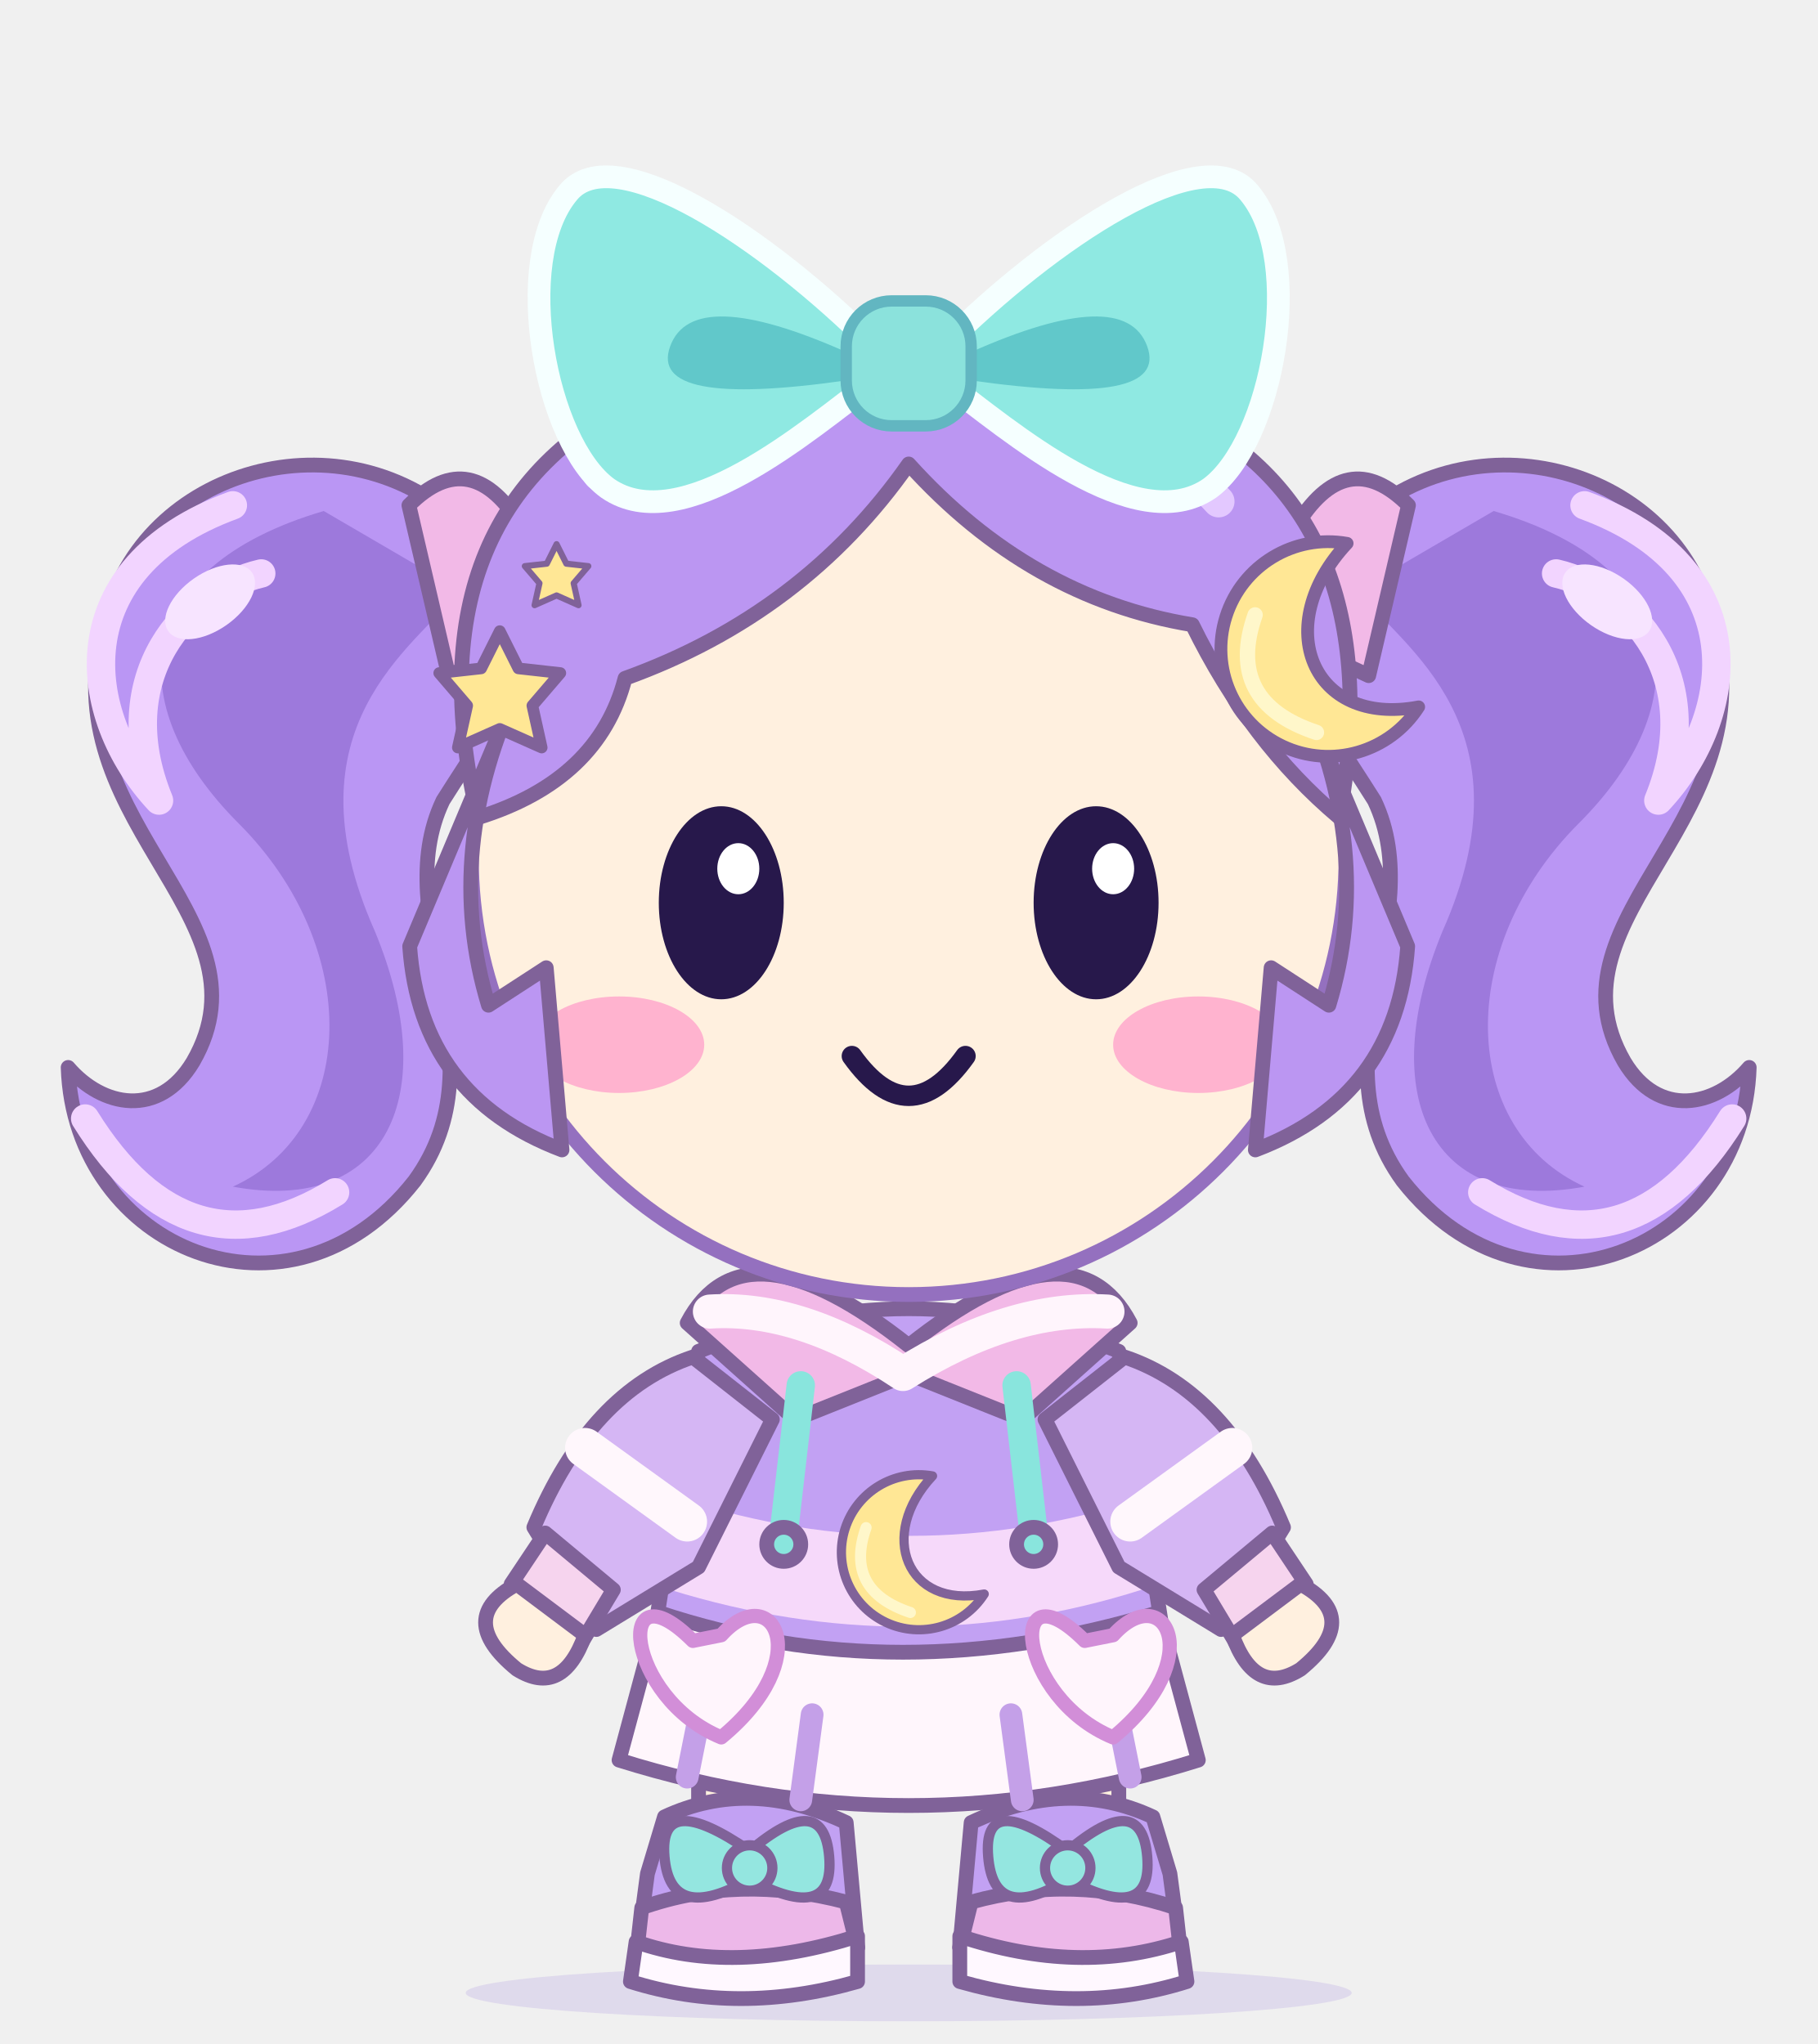
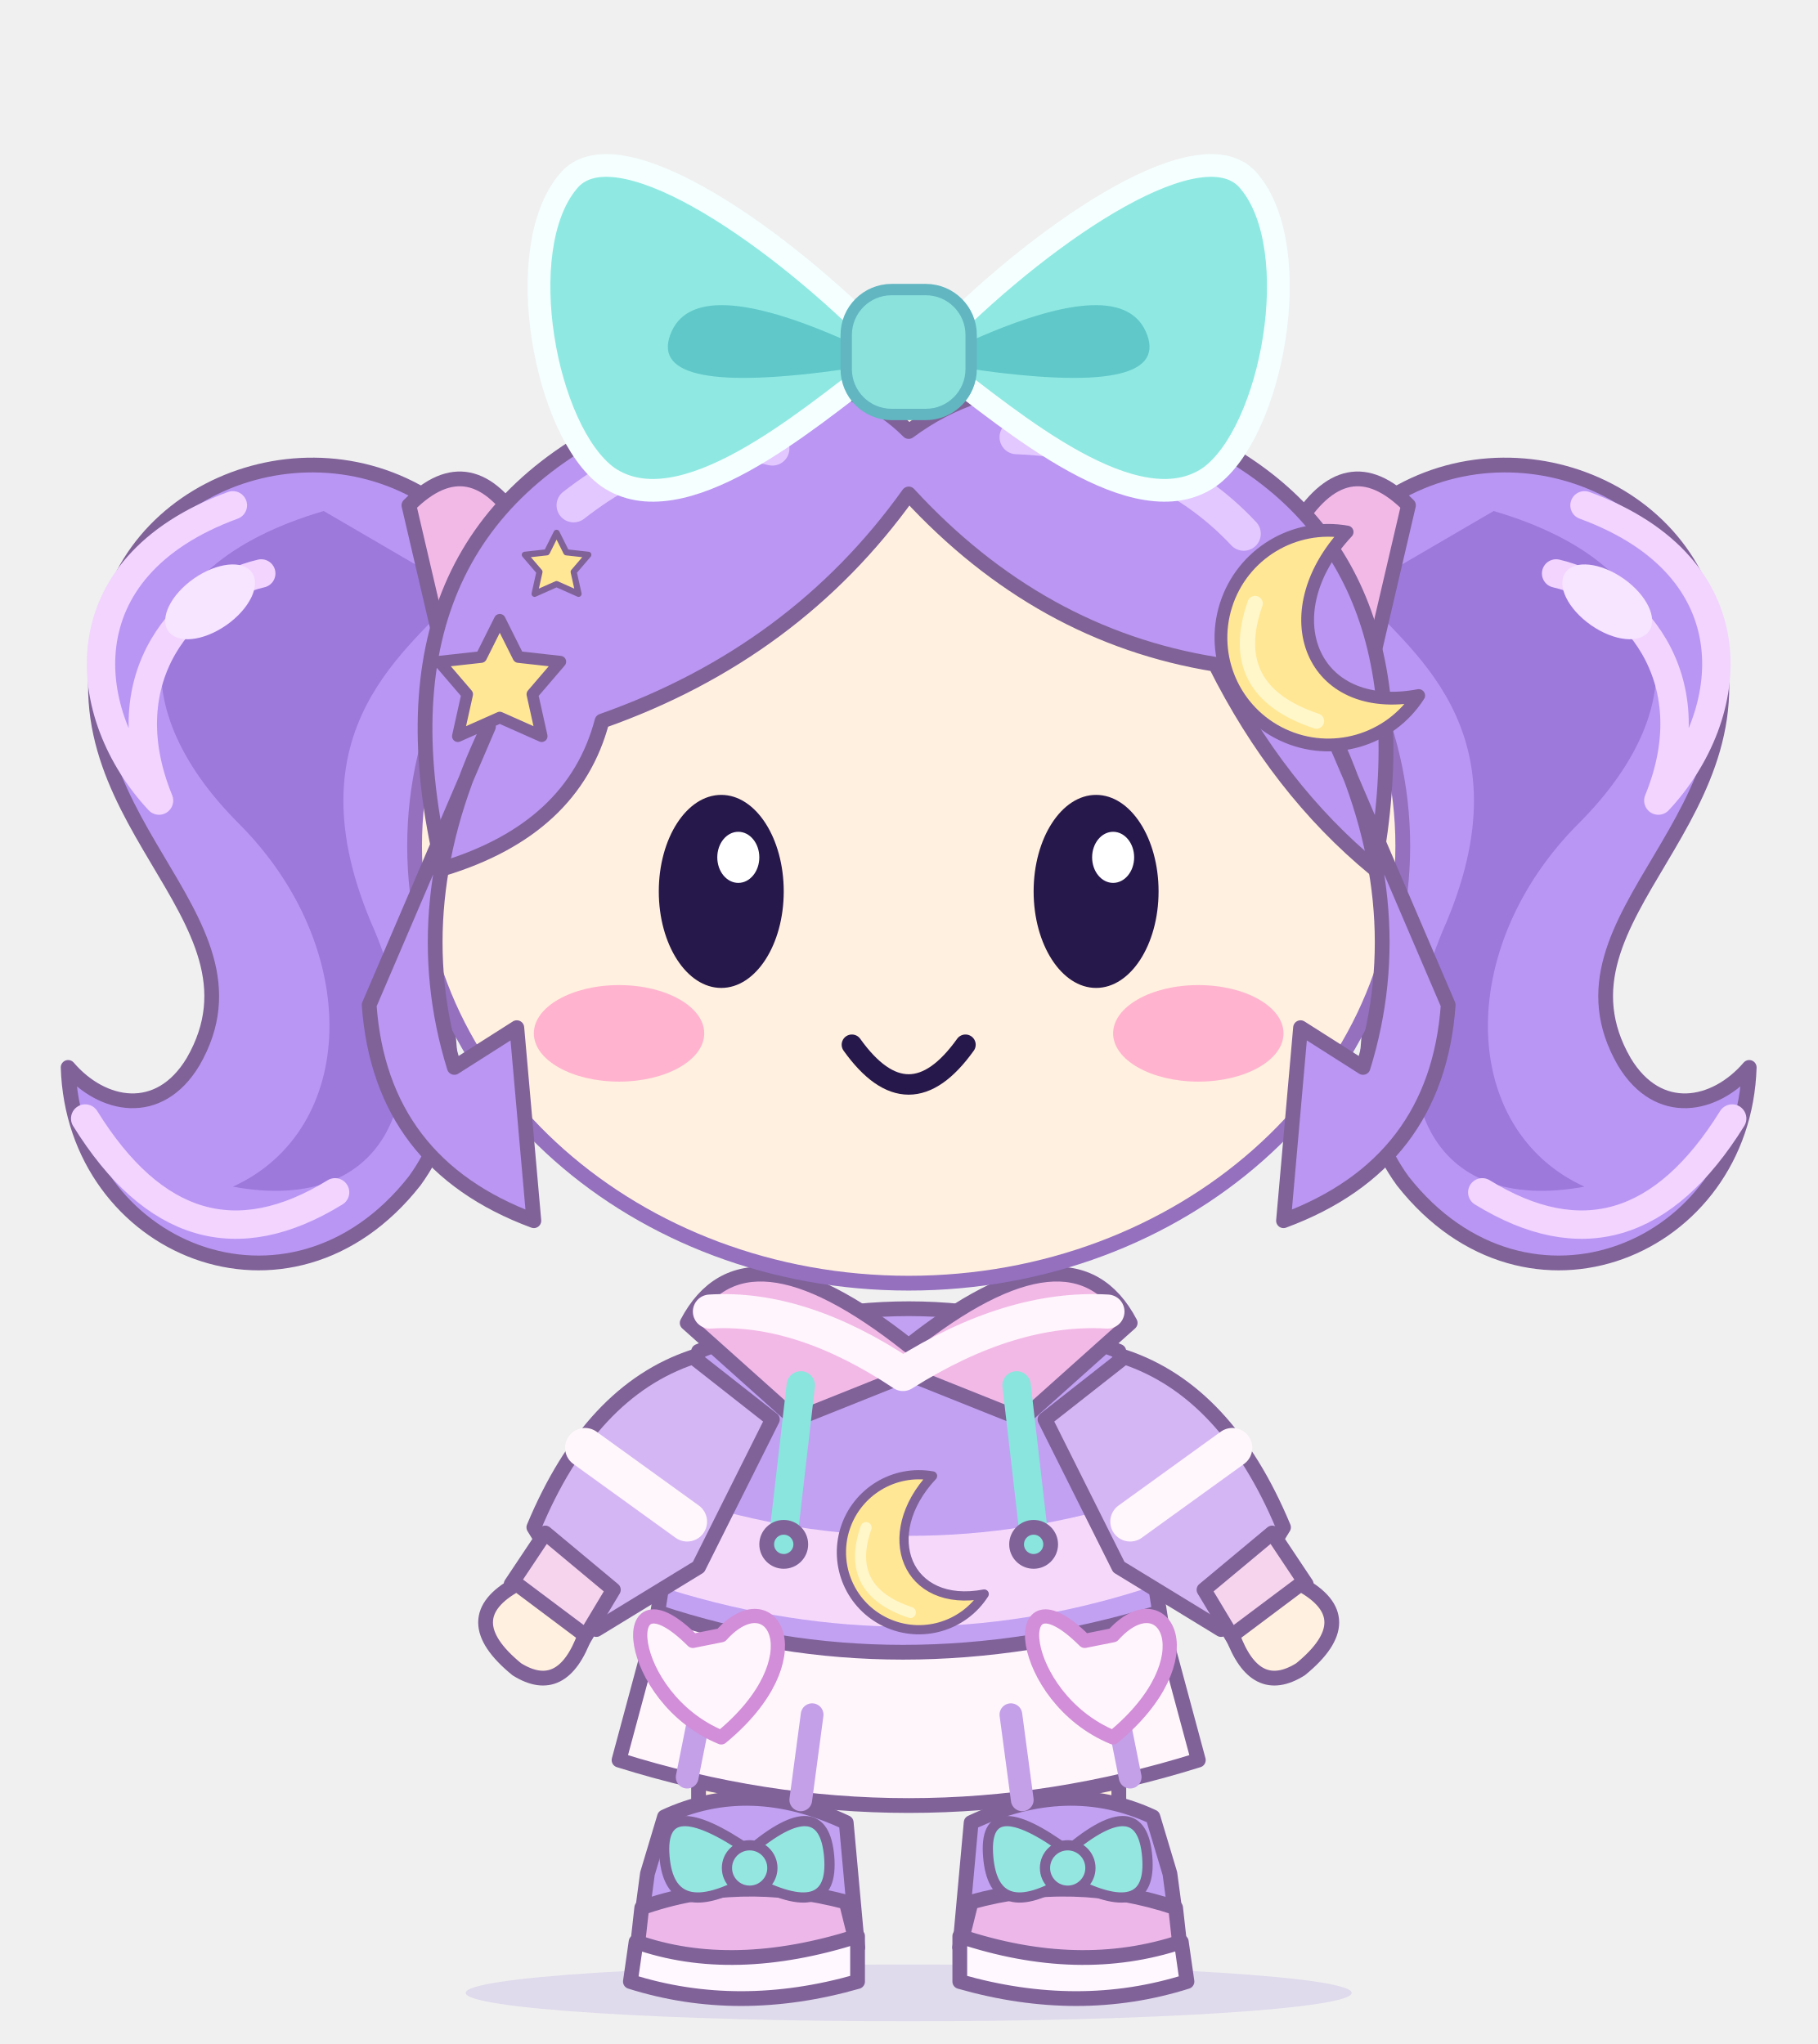
- <svg xmlns="http://www.w3.org/2000/svg" class="luna2" viewBox="0 0 320 360" preserveAspectRatio="xMidYMid meet" role="img" aria-label="Luna — idle" data-state="idle" data-outfit="home" data-reduced-motion="false" display="block">
+ <svg xmlns="http://www.w3.org/2000/svg" class="luna2" viewBox="0 0 320 360" preserveAspectRatio="xMidYMid meet" role="img" aria-label="Luna — idle — idle" data-state="idle" data-outfit="home" data-reduced-motion="true">
  <style>/* Every animated group has one transform owner. Face/head never scale. */
.luna2 { display:block; width:100%; height:auto; aspect-ratio:8/9; overflow:hidden; }
.luna2 * { transform-box:view-box; }
.luna2 .l2-outfit-enterprise,
.luna2 .l2-eyes-shut,.luna2 .l2-eyes-blink,.luna2 .l2-mouth-small,.luna2 .l2-mouth-wide,
- .luna2 .l2-mouth-concern,.luna2 .l2-sleep-mask,.luna2 .l2-laptop,.luna2 .l2-effects &gt; g,
- .luna2 .l2-listening-glow,.luna2 .l2-brows { opacity:0; }
+ .luna2 .l2-mouth-concern,.luna2 .l2-mouth-snore,.luna2 .l2-sleep-mask,.luna2 .l2-laptop,.luna2 .l2-effects &gt; g,
+ .luna2 .l2-hand-think,.luna2 .l2-listening-glow,.luna2 .l2-brows { opacity:0; }
.luna2[data-outfit="enterprise"] .l2-outfit-home { display:none; }
.luna2[data-outfit="enterprise"] .l2-outfit-enterprise { opacity:1; }
.luna2[data-outfit="enterprise"] .l2-sleeve { fill:#9981c3; }
.luna2[data-compact="true"] .l2-detail { display:none; }
- .luna2[data-state="listening"] .l2-listening-glow,
.luna2[data-state="listening"] .l2-listening-lines { opacity:.85; }
.luna2[data-state="thinking"] .l2-thinking-dots { opacity:1; }
.luna2[data-state="thinking"] .l2-eye-gaze { transform:translate(3px,-4px); }
.luna2[data-state="thinking"] .l2-head-pose { transform:rotate(-4deg); }
- .luna2[data-state="thinking"] .l2-arm-left { transform:translate(9px,-10px) rotate(-48deg); }
+ .luna2[data-state="thinking"] .l2-arm-left { opacity:0; }
+ .luna2[data-state="thinking"] .l2-hand-think { opacity:1; }
.luna2[data-state="working"] .l2-laptop { opacity:1; }
.luna2[data-state="working"] .l2-eye-gaze { transform:translate(0,4px); }
.luna2[data-state="working"] .l2-arm { transform:rotate(-25deg); }
.luna2[data-state="happy"] .l2-eyes-open,
.luna2[data-state="sleeping"] .l2-eyes-open { opacity:0; }
.luna2[data-state="happy"] .l2-eyes-shut,
.luna2[data-state="happy"] .l2-sparkles { opacity:1; }
.luna2[data-state="happy"] .l2-mouth-smile,
.luna2[data-state="error"] .l2-mouth-smile { opacity:0; }
.luna2[data-state="happy"] .l2-mouth-wide { opacity:1; }
.luna2[data-state="error"] .l2-mouth-small,
.luna2[data-state="error"] .l2-oops,.luna2[data-state="error"] .l2-brows { opacity:1; }
+ .luna2[data-state="sleeping"] .l2-mouth-smile { opacity:0; }
.luna2[data-state="sleeping"] .l2-sleep-mask,
.luna2[data-state="sleeping"] .l2-zzz { opacity:1; }
+ .luna2[data-state="sleeping"] .l2-mouth-snore { opacity:1; }
+ .luna2[data-state="sleeping"] .l2-snore-open,
+ .luna2[data-state="sleeping"] .l2-snore-tongue { opacity:0; animation:l2-snore-open 3.6s steps(1,end) infinite; }
+ .luna2[data-state="sleeping"] .l2-snore-closed { opacity:1; animation:l2-snore-closed 3.6s steps(1,end) infinite; }
.luna2[data-state="talking"] .l2-mouth-smile { opacity:0; }
.luna2[data-state="talking"] .l2-mouth-small { opacity:1; }
+ 
+ /* Static proportions were raster-checked before motion was introduced. */
+ .luna2 .l2-character { animation:l2-breathe 5.6s ease-in-out infinite; }
+ .luna2 .l2-pigtail { animation:l2-hair 6.7s ease-in-out infinite; }
+ .luna2 .l2-head-pose,.luna2 .l2-eye-gaze,.luna2 .l2-arm { transition:transform 360ms ease; }
+ .luna2:not([data-state="sleeping"]):not([data-state="happy"]) .l2-eyes-open { animation:l2-blink-open 17s steps(1,end) infinite; }
+ .luna2:not([data-state="sleeping"]):not([data-state="happy"]) .l2-eyes-blink { animation:l2-blink-shut 17s steps(1,end) infinite; }
+ .luna2[data-state="listening"] .l2-pigtail { animation:l2-perk 3.8s ease-in-out infinite; }
+ .luna2[data-state="thinking"] .l2-thinking-dots circle { animation:l2-dot 1.8s ease-in-out infinite; }
+ .luna2[data-state="thinking"] .l2-thinking-dots circle:nth-child(2) { animation-delay:.25s; }
+ .luna2[data-state="thinking"] .l2-thinking-dots circle:nth-child(3) { animation-delay:.5s; }
+ .luna2[data-state="working"] .l2-arm { animation:l2-type .85s ease-in-out infinite; }
+ .luna2[data-state="working"] .l2-arm-right { animation-delay:.42s; }
+ .luna2[data-state="working"] .l2-eye-gaze { animation:l2-glance 7s ease-in-out infinite; }
+ .luna2[data-state="talking"][data-audio="unavailable"] .l2-mouth-small { animation:l2-mouth-a .64s steps(1,end) infinite; }
+ .luna2[data-state="talking"][data-audio="unavailable"] .l2-mouth-wide { animation:l2-mouth-b .64s steps(1,end) infinite; }
+ .luna2[data-state="talking"][data-audio="closed"] .l2-mouth-small { opacity:0; }
+ .luna2[data-state="talking"][data-audio="closed"] .l2-mouth-smile { opacity:1; }
+ .luna2[data-state="talking"][data-audio="wide"] .l2-mouth-small { opacity:0; }
+ .luna2[data-state="talking"][data-audio="wide"] .l2-mouth-wide { opacity:1; }
+ .luna2[data-state="happy"] .l2-character { animation:l2-celebrate .85s ease-out 1; }
+ .luna2[data-state="happy"] .l2-sparkles { animation:l2-sparkle 1.4s ease-out 1; }
+ .luna2[data-state="error"] .l2-mouth-small { animation:l2-surprise 1.1s steps(1,end) forwards; }
+ .luna2[data-state="error"] .l2-mouth-concern { animation:l2-concern 1.1s steps(1,end) forwards; }
+ .luna2[data-state="sleeping"] .l2-character { animation-duration:6.8s; }
+ .luna2[data-state="sleeping"] .l2-head-pose { animation:l2-sleep-bob 4.8s ease-in-out infinite; }
+ .luna2[data-state="sleeping"] .l2-zzz { animation:l2-drift 5s ease-in-out infinite; }
+ @keyframes l2-breathe { 0%,100% { transform:translateY(0); } 50% { transform:translateY(-2px); } }
+ @keyframes l2-hair { 0%,100% { transform:rotate(0); } 50% { transform:rotate(1deg); } }
+ @keyframes l2-perk { 0%,100% { transform:rotate(3deg); } 50% { transform:rotate(4deg); } }
+ /* Unequal blink intervals (3.4, 5.3, 2.5, 5.8 seconds), no eye/face scaling. */
+ @keyframes l2-blink-open { 0%,21%,52%,67%,100% { opacity:1; } 20%,51%,66% { opacity:0; } }
+ @keyframes l2-blink-shut { 0%,21%,52%,67%,100% { opacity:0; } 20%,51%,66% { opacity:1; } }
+ @keyframes l2-dot { 0%,100% { opacity:.35; } 50% { opacity:1; } }
+ @keyframes l2-type { 0%,100% { transform:rotate(-25deg) translateY(0); } 50% { transform:rotate(-25deg) translateY(5px); } }
+ @keyframes l2-sleep-bob { 0%,100% { transform:translateY(0) rotate(0); } 50% { transform:translateY(1.5px) rotate(.6deg); } }
+ @keyframes l2-snore-open { 0%,28%,64%,100% { opacity:0; } 34%,58% { opacity:1; } }
+ @keyframes l2-snore-closed { 0%,28%,64%,100% { opacity:1; } 34%,58% { opacity:0; } }
+ @keyframes l2-glance { 0%,65%,100% { transform:translateY(4px); } 75%,90% { transform:translateY(0); } }
+ @keyframes l2-mouth-a { 0%,55%,100% { opacity:1; } 25%,75% { opacity:0; } }
+ @keyframes l2-mouth-b { 0%,55%,100% { opacity:0; } 25%,75% { opacity:1; } }
+ @keyframes l2-celebrate { 0%,65%,100% { transform:translateY(0); } 30% { transform:translateY(-7px); } 80% { transform:translateY(-2px); } }
+ @keyframes l2-sparkle { 0% { opacity:0; } 30%,70%,100% { opacity:1; } }
+ @keyframes l2-surprise { 0% { opacity:1; } 100% { opacity:0; } }
+ @keyframes l2-concern { 0% { opacity:0; } 100% { opacity:1; } }
+ @keyframes l2-drift { 0%,100% { opacity:.35; transform:translateY(0); } 50% { opacity:.9; transform:translateY(-7px); } }
+ .luna2[data-paused="true"] * { animation-play-state:paused !important; }
+ .luna2[data-reduced-motion="true"] * { animation:none !important; transition:none !important; }
+ @media (prefers-reduced-motion:reduce) { .luna2 * { animation:none !important; transition:none !important; } }
</style>
-   <g>
-     <ellipse class="l2-ground" cx="160" cy="351" rx="78" ry="5" fill="#a58cdd" opacity=".22" id="svg_1" />
-     <circle class="l2-listening-glow" cx="160" cy="149" r="88" fill="none" stroke="#96eee7" stroke-width="3" opacity="0" id="svg_2" />
-     <g class="l2-character" fill="none" stroke="#806299" stroke-width="2.6" stroke-linecap="round" stroke-linejoin="round" id="svg_3">
-       <g transform="translate(0 0)" id="svg_4">
-         <g class="l2-pigtail" style="transform-origin:83px 108px" id="svg_5">
-           <path d="m83,94c-21,-22 -57,-12 -64,14c-12,36 30,53 15,79c-6,10 -16,8 -22,1c1,32 39,48 61,20c16,-22 -5,-46 5,-67c10,-16 23,-31 5,-47z" fill="#ba96f4" id="svg_6" />
-           <path d="m57,90c-34,10 -36,34 -15,55c22,22 21,54 -1,64c27,5 37,-16 25,-45c-16,-36 7,-50 15,-60z" fill="#9d79dc" stroke="none" id="svg_7" />
-           <path d="m41,89c-30,11 -27,37 -13,52c-9,-22 5,-37 18,-40m-31,96q18,29 44,13" fill="none" stroke="#f2d4ff" stroke-width="5" id="svg_8" />
-           <ellipse cx="37" cy="106" rx="9" ry="5" transform="rotate(-35 37 106)" fill="#f7e4ff" stroke="none" id="svg_9" />
-           <path d="m72,89q11,-11 20,4l2,19l-15,7z" fill="#f2b9e7" id="svg_10" />
-         </g>
-       </g>
-       <g transform="translate(320 0) scale(-1 1)" id="svg_11">
-         <g class="l2-pigtail" style="transform-origin:83px 108px" id="svg_12">
-           <path d="m83,94c-21,-22 -57,-12 -64,14c-12,36 30,53 15,79c-6,10 -16,8 -22,1c1,32 39,48 61,20c16,-22 -5,-46 5,-67c10,-16 23,-31 5,-47z" fill="#ba96f4" id="svg_13" />
-           <path d="m57,90c-34,10 -36,34 -15,55c22,22 21,54 -1,64c27,5 37,-16 25,-45c-16,-36 7,-50 15,-60z" fill="#9d79dc" stroke="none" id="svg_14" />
-           <path d="m41,89c-30,11 -27,37 -13,52c-9,-22 5,-37 18,-40m-31,96q18,29 44,13" fill="none" stroke="#f2d4ff" stroke-width="5" id="svg_15" />
-           <ellipse cx="37" cy="106" rx="9" ry="5" transform="rotate(-35 37 106)" fill="#f7e4ff" stroke="none" id="svg_16" />
-           <path d="m72,89q11,-11 20,4l2,19l-15,7z" fill="#f2b9e7" id="svg_17" />
-         </g>
-       </g>
-       <g class="l2-body" id="svg_18">
-         <g class="l2-feet" id="svg_19">
-           <path d="m123,300v24h22v-24m30,0v24h22v-24" fill="#fff0df" id="svg_20" />
-           <path d="m117,320q15,-7 32,1l2,22q-15,8 -39,2l2,-15zm54,1q17,-8 32,-1l3,10l2,15q-24,6 -39,-2z" fill="#c2a1f3" id="svg_21" />
-           <path d="m113,336q17,-6 36,-1l2,8q-19,7 -39,2zm58,-1q18,-5 36,1l1,9q-19,5 -39,-2z" fill="#edb8e9" id="svg_22" />
-           <path d="m112,342q17,6 39,-1v8q-21,6 -40,0zm57,-1q21,7 39,1l1,7q-19,6 -40,0z" fill="#fff8ff" id="svg_23" />
-           <g fill="#94e6e0" stroke-width="1.8" id="svg_24">
-             <path d="m132,326q-16,-11 -15,1t15,4q15,8 14,-4t-14,-1zm56,0q-15,-11 -14,1t14,4q15,8 14,-4t-14,-1z" id="svg_25" />
-             <circle cx="132" cy="329" r="4" id="svg_26" />
-             <circle cx="188" cy="329" r="4" id="svg_27" />
-           </g>
-         </g>
-         <g class="l2-outfit-home" id="svg_28">
-           <path d="m123,238q37,-15 74,0l10,64q-47,16 -94,0z" fill="#c2a1f3" id="svg_29" />
-           <path d="m116,284q42,14 88,0l7,26q-51,16 -102,0z" fill="#fff6fc" id="svg_30" />
-           <path d="m124,298l-3,15m22,-11l-2,15m37,-15l2,15m16,-19l3,15" fill="none" stroke="#c4a0e8" stroke-width="4" id="svg_31" />
-           <path d="m120,264q40,13 81,0v16q-41,13 -83,0z" fill="#f6d9fa" stroke="none" id="svg_32" />
-           <path d="m121,233q10,-19 39,4q29,-23 39,-4l-19,17l-20,-8l-20,8z" fill="#f2b9e7" id="svg_33" />
-           <path d="m125,231q16,-1 34,11q19,-12 36,-11" fill="none" stroke="#fff5fc" stroke-width="6" id="svg_34" />
-           <path d="m141,244l-3,26m41,-26l3,26" fill="none" stroke="#89e5dd" stroke-width="5" id="svg_35" />
-           <circle cx="138" cy="272" r="3" fill="#89e5dd" id="svg_36" />
-           <circle cx="182" cy="272" r="3" fill="#89e5dd" id="svg_37" />
-           <path transform="translate(159 271) scale(0.65)" d="m8,-17a21,21 0 1 0 14,32c-21,4 -29,-16 -14,-32z" fill="#ffe795" stroke="#806299" stroke-width="2.5" id="svg_38" />
-           <path transform="translate(159 271) scale(0.65)" d="m-10,-3q-6,17 12,23" fill="none" stroke="#fff7ca" stroke-width="3" id="svg_39" />
-           <g class="l2-detail" fill="#fff5fc" stroke="#d28ed8" stroke-width="2.5" id="svg_40">
-             <path d="m122,289c-14,-14 -12,10 5,17c17,-14 9,-28 0,-18z" id="svg_41" />
-             <path d="m191,289c-14,-14 -12,10 5,17c17,-14 9,-28 0,-18z" id="svg_42" />
-           </g>
-         </g>
-         <g class="l2-outfit-enterprise" opacity="0" id="svg_43">
-           <path d="m124,282h72l9,29q-45,12 -90,0z" fill="#8a73b6" id="svg_44" />
-           <path d="m126,235q34,-10 68,0l7,59q-21,10 -41,-1q-20,11 -41,1z" fill="#9981c3" id="svg_45" />
-           <path d="m143,231l17,28l17,-28z" fill="#fff6fc" id="svg_46" />
-           <path d="m137,233l11,18l-8,7l20,25l-9,-42m32,-8l-11,18l8,7l-20,25l9,-42" fill="#bfa0eb" id="svg_47" />
-           <path d="m151,240l9,7l9,-7l-1,15l-8,-5l-8,5z" fill="#8de3da" id="svg_48" />
-           <circle cx="160" cy="283" r="2.6" fill="#ffdfa3" stroke="none" id="svg_49" />
-           <path d="m126,281h14m40,0h14" stroke="#d9c2f5" stroke-width="3" id="svg_50" />
-           <g class="l2-detail" id="svg_51">
-             <path d="m179,250v18" stroke="#8de3da" stroke-width="3" id="svg_52" />
-             <rect x="172" y="263" width="17" height="22" rx="3" fill="#fff8ee" id="svg_53" />
-             <circle cx="180.5" cy="270" r="3" fill="#c3a3ef" stroke="none" id="svg_54" />
-             <path d="m176,278h9" stroke="#8de3da" id="svg_55" />
-           </g>
-         </g>
-         <g transform="translate(0 0)" id="svg_56">
-           <g class="l2-arm l2-arm-left" style="transform-origin:126px 240px" id="svg_57">
-             <path d="m122,239q-18,6 -28,30l11,18l18,-11l13,-26z" class="l2-sleeve" fill="#d5b6f4" id="svg_58" />
-             <path d="m96,270l12,10l-6,10l-12,-11z" fill="#f6d4ee" id="svg_59" />
-             <path d="m91,279q-11,6 0,15q8,5 12,-6z" fill="#fff0df" id="svg_60" />
-             <path class="l2-detail" d="m103,255l18,13" stroke="#fff7fc" stroke-width="7" id="svg_61" />
-           </g>
-         </g>
-         <g transform="translate(320 0) scale(-1 1)" id="svg_62">
-           <g class="l2-arm l2-arm-right" style="transform-origin:126px 240px" id="svg_63">
-             <path d="m122,239q-18,6 -28,30l11,18l18,-11l13,-26z" class="l2-sleeve" fill="#d5b6f4" id="svg_64" />
-             <path d="m96,270l12,10l-6,10l-12,-11z" fill="#f6d4ee" id="svg_65" />
-             <path d="m91,279q-11,6 0,15q8,5 12,-6z" fill="#fff0df" id="svg_66" />
-             <path class="l2-detail" d="m103,255l18,13" stroke="#fff7fc" stroke-width="7" id="svg_67" />
-           </g>
-         </g>
-       </g>
-       <g class="l2-head-pose" style="transform-origin:160px 213px" id="svg_68">
-         <circle class="l2-face-base" cx="160" cy="151" r="77" fill="#fff0df" stroke="#9470bf" id="svg_70" />
-         <g class="l2-cheeks" fill="#ffb3cf" stroke="none" id="svg_71">
-           <ellipse cx="109" cy="184" rx="15" ry="8.5" id="svg_72" />
-           <ellipse cx="211" cy="184" rx="15" ry="8.5" id="svg_73" />
-         </g>
-         <g class="l2-eye-gaze" fill="#27184b" stroke="none" id="svg_74">
-           <g class="l2-eyes-open" id="svg_75">
-             <ellipse cx="127" cy="159" rx="11" ry="17" id="svg_76" />
-             <ellipse cx="193" cy="159" rx="11" ry="17" id="svg_77" />
-             <ellipse cx="130" cy="153" rx="3.7" ry="4.5" fill="#fff" id="svg_78" />
-             <ellipse cx="196" cy="153" rx="3.7" ry="4.5" fill="#fff" id="svg_79" />
-           </g>
-         </g>
-         <g class="l2-eyes-shut" fill="none" stroke="#27184b" stroke-width="4.5" opacity="0" id="svg_80">
-           <path d="m116,162q11,-13 22,0m44,0q11,-13 22,0" id="svg_81" />
-         </g>
-         <g class="l2-eyes-blink" fill="none" stroke="#27184b" stroke-width="3.5" opacity="0" id="svg_82">
-           <path d="m117,162q10,5 20,0m46,0q10,5 20,0" id="svg_83" />
-         </g>
-         <g class="l2-brows" fill="none" stroke="#9470bf" stroke-width="3" opacity="0" id="svg_84">
-           <path d="m117,134l15,-2m56,0l15,2" id="svg_85" />
-         </g>
-         <g fill="none" stroke="#27184b" stroke-width="3.6" id="svg_86">
-           <path class="l2-mouth-smile" d="m150,186q10,14 20,0" id="svg_87" />
-           <path class="l2-mouth-concern" d="m152,193q8,-5 16,0" opacity="0" id="svg_88" />
-         </g>
-         <g class="l2-mouth-small" opacity="0" id="svg_89">
-           <ellipse cx="160" cy="190" rx="6" ry="7" fill="#44234f" stroke="#27184b" stroke-width="2" id="svg_90" />
-         </g>
-         <g class="l2-mouth-wide" opacity="0" id="svg_91">
-           <path d="m149,184h22q1,18 -11,18q-12,0 -11,-18z" fill="#44234f" stroke="#27184b" stroke-width="2" id="svg_92" />
-           <path d="m153,197q7,-6 14,0q-7,7 -14,0z" fill="#f7a5c8" stroke="none" id="svg_93" />
-         </g>
-         <g class="l2-front-hair" fill="#bb96f2" id="svg_94">
-           <path d="m84.158,144.011q-12.949,-55.689 31.447,-75.51q29.597,-12.27 44.395,2.832q21.273,-16.046 49.02,1.888q36.071,18.878 26.822,70.791q-15.723,-13.214 -25.897,-33.98q-28.672,-4.719 -49.945,-28.316q-18.498,26.429 -49.945,37.755q-4.625,17.934 -25.897,24.541z" id="svg_95" />
-           <path d="m91.557,120.414q-13.874,29.26 -5.549,56.633l10.174,-6.607l2.775,32.092q-24.972,-9.439 -26.822,-35.867zm136.886,0q13.874,29.26 5.549,56.633l-10.174,-6.607l-2.775,32.092q24.972,-9.439 26.822,-35.867z" id="svg_96" />
-           <path d="m105.431,83.603q16.648,-13.214 32.372,-9.439m39.771,-1.888q23.123,0.944 36.996,16.046" fill="none" stroke="#e3c8ff" stroke-width="5.606" id="svg_97" />
-         </g>
-         <g class="l2-accessories" id="svg_98">
-           <path d="m154,61c-19,-19 -46,-37 -54,-27c-10,12 -4,44 7,52c13,9 35,-10 47,-19zm12,0c19,-19 46,-37 54,-27c10,12 4,44 -7,52c-13,9 -35,-10 -47,-19z" fill="#8fe9e2" stroke="#f5ffff" stroke-width="4" id="svg_99" />
-           <path d="m149,62q-27,-12 -31,-1t31,6m22,-5q27,-12 31,-1t-31,6" fill="#61c8ca" stroke="none" id="svg_100" />
-           <rect x="149" y="53" width="22" height="22" rx="8" fill="#8be2dc" stroke="#62b6c1" stroke-width="2" id="svg_101" />
-           <path transform="translate(230 109) scale(0.9)" d="m8,-14.778a21,21 0 1 0 14,32c-21,4 -29,-16 -14,-32z" fill="#ffe795" stroke="#806299" stroke-width="2.5" id="svg_102" />
-           <path transform="translate(230 109) scale(0.9)" d="m-10,-0.778q-6,17 12,23" fill="none" stroke="#fff7ca" stroke-width="3" id="svg_103" />
-           <g class="l2-detail" id="svg_104">
-             <path transform="translate(88 119) scale(0.82)" d="m0,-9.561l4,8l9,1l-6,7l2,9l-9,-4l-9,4l2,-9l-6,-7l9,-1z" fill="#ffe795" stroke="#806299" stroke-width="2.5" stroke-linejoin="round" id="svg_105" />
-             <path transform="translate(98 99) scale(0.43)" d="m0,-7.349l4,8l9,1l-6,7l2,9l-9,-4l-9,4l2,-9l-6,-7l9,-1z" fill="#ffe795" stroke="#806299" stroke-width="2.5" stroke-linejoin="round" id="svg_106" />
-           </g>
-         </g>
-         <g class="l2-sleep-mask" opacity="0" id="svg_107">
-           <path d="m88,155l16,6m112,0l16,-6" fill="none" stroke="#9b79cb" stroke-width="7" id="svg_108" />
-           <path d="m104,148q20,-10 43,0q13,6 26,0q23,-10 43,0l0,28q-18,19 -39,4q-17,-10 -34,0q-21,15 -39,-4z" fill="#b792ee" stroke="#f0d9ff" stroke-width="3" id="svg_109" />
-           <path d="m117,165q10,11 21,0m44,0q11,11 21,0" fill="none" stroke="#fff0ff" stroke-width="3" id="svg_110" />
-           <path transform="translate(160 153) scale(0.34)" d="m8,-11.118a21,21 0 1 0 14,32c-21,4 -29,-16 -14,-32z" fill="#ffe795" stroke="#806299" stroke-width="2.5" id="svg_111" />
-           <path transform="translate(160 153) scale(0.34)" d="m-10,2.882q-6,17 12,23" fill="none" stroke="#fff7ca" stroke-width="3" id="svg_112" />
-         </g>
-       </g>
-       <g class="l2-laptop" opacity="0" id="svg_113">
-         <path d="m106,312h113l13,19h-131z" fill="#bba0e3" id="svg_114" />
-         <path d="m139,281h90l-10,47h-89z" fill="#9d80cb" stroke="#e7d2ff" stroke-width="3" id="svg_115" />
-         <path transform="translate(180 303) scale(0.46)" d="m8,-17a21,21 0 1 0 14,32c-21,4 -29,-16 -14,-32z" fill="#ffe795" stroke="#806299" stroke-width="2.5" id="svg_116" />
-         <path transform="translate(180 303) scale(0.46)" d="m-10,-3q-6,17 12,23" fill="none" stroke="#fff7ca" stroke-width="3" id="svg_117" />
-         <path d="m102,333h128" stroke="#806299" stroke-width="4" id="svg_118" />
-       </g>
-     </g>
-     <g class="l2-effects" stroke="none" id="svg_119">
-       <g class="l2-thinking-dots" fill="#f8e9ff" opacity="0" id="svg_120">
-         <circle cx="146" cy="14" r="3" id="svg_121" />
-         <circle cx="160" cy="14" r="3" id="svg_122" />
-         <circle cx="174" cy="14" r="3" id="svg_123" />
-       </g>
-       <g class="l2-listening-lines" fill="none" stroke="#93ede5" stroke-width="4" opacity="0" id="svg_124">
-         <path d="m23,65l8,12m9,-20l4,14m247,-6l-8,12m-9,-20l-4,14" id="svg_125" />
-       </g>
-       <g class="l2-sparkles" opacity="0" id="svg_126">
-         <path transform="translate(40 244) scale(0.65)" d="m0,-12l4,8l9,1l-6,7l2,9l-9,-4l-9,4l2,-9l-6,-7l9,-1z" fill="#ffe795" stroke="#806299" stroke-width="2.5" stroke-linejoin="round" id="svg_127" />
-         <path transform="translate(278 238) scale(0.8)" d="m0,-12l4,8l9,1l-6,7l2,9l-9,-4l-9,4l2,-9l-6,-7l9,-1z" fill="#ffe795" stroke="#806299" stroke-width="2.5" stroke-linejoin="round" id="svg_128" />
-         <path transform="translate(273 47) scale(0.45)" d="m0,-12l4,8l9,1l-6,7l2,9l-9,-4l-9,4l2,-9l-6,-7l9,-1z" fill="#ffe795" stroke="#806299" stroke-width="2.5" stroke-linejoin="round" id="svg_129" />
-       </g>
-       <g class="l2-oops" fill="#ffe795" opacity="0" id="svg_130">
-         <path d="m270,77l4,14l4,-14z" id="svg_131" />
-         <circle cx="274" cy="98" r="2.5" id="svg_132" />
-       </g>
-       <g class="l2-zzz" fill="#e8d0ff" font-family="system-ui,sans-serif" font-weight="700" opacity="0" id="svg_133">
-         <text x="260" y="145" font-size="14" id="svg_134">z</text>
-         <text x="277" y="127" font-size="20" id="svg_135">z</text>
-         <text x="292" y="104" font-size="25" id="svg_136">Z</text>
-       </g>
+   <ellipse class="l2-ground" cx="160" cy="351" rx="78" ry="5" fill="#a58cdd" opacity=".22" />
+   <g class="l2-character" fill="none" stroke="#806299" stroke-width="2.6" stroke-linecap="round" stroke-linejoin="round">
+     <g transform="translate(0 0)">
+       <g transform="translate(83 108)">
+         <g class="l2-pigtail" style="transform-origin:0 0">
+           <g transform="translate(-83 -108)">
+             <path d="M83 94C62 72 26 82 19 108 7 144 49 161 34 187 28 197 18 195 12 188 13 220 51 236 73 208 89 186 68 162 78 141 88 125 101 110 83 94Z" fill="#ba96f4" />
+             <path d="M57 90C23 100 21 124 42 145 64 167 63 199 41 209 68 214 78 193 66 164 50 128 73 114 81 104Z" fill="#9d79dc" stroke="none" />
+             <path d="M41 89C11 100 14 126 28 141 19 119 33 104 46 101M15 197Q33 226 59 210" fill="none" stroke="#f2d4ff" stroke-width="5" />
+             <ellipse cx="37" cy="106" rx="9" ry="5" transform="rotate(-35 37 106)" fill="#f7e4ff" stroke="none" />
+             <path d="M72 89Q83 78 92 93L94 112 79 119Z" fill="#f2b9e7" />
+           </g>
+         </g>
+       </g>
+     </g>
+     <g transform="translate(320 0) scale(-1 1)">
+       <g transform="translate(83 108)">
+         <g class="l2-pigtail" style="transform-origin:0 0">
+           <g transform="translate(-83 -108)">
+             <path d="M83 94C62 72 26 82 19 108 7 144 49 161 34 187 28 197 18 195 12 188 13 220 51 236 73 208 89 186 68 162 78 141 88 125 101 110 83 94Z" fill="#ba96f4" />
+             <path d="M57 90C23 100 21 124 42 145 64 167 63 199 41 209 68 214 78 193 66 164 50 128 73 114 81 104Z" fill="#9d79dc" stroke="none" />
+             <path d="M41 89C11 100 14 126 28 141 19 119 33 104 46 101M15 197Q33 226 59 210" fill="none" stroke="#f2d4ff" stroke-width="5" />
+             <ellipse cx="37" cy="106" rx="9" ry="5" transform="rotate(-35 37 106)" fill="#f7e4ff" stroke="none" />
+             <path d="M72 89Q83 78 92 93L94 112 79 119Z" fill="#f2b9e7" />
+           </g>
+         </g>
+       </g>
+     </g>
+     <g class="l2-body">
+       <g class="l2-feet">
+         <path d="M123 300V324H145V300M175 300V324H197V300" fill="#fff0df" />
+         <path d="M117 320Q132 313 149 321L151 343Q136 351 112 345L114 330Z M171 321Q188 313 203 320L206 330 208 345Q184 351 169 343Z" fill="#c2a1f3" />
+         <path d="M113 336Q130 330 149 335L151 343Q132 350 112 345ZM171 335Q189 330 207 336L208 345Q189 350 169 343Z" fill="#edb8e9" />
+         <path d="M112 342Q129 348 151 341V349Q130 355 111 349ZM169 341Q190 348 208 342L209 349Q190 355 169 349Z" fill="#fff8ff" />
+         <g fill="#94e6e0" stroke-width="1.8">
+           <path d="M132 326Q116 315 117 327T132 331Q147 339 146 327T132 326ZM188 326Q173 315 174 327T188 331Q203 339 202 327T188 326Z" />
+           <circle cx="132" cy="329" r="4" />
+           <circle cx="188" cy="329" r="4" />
+         </g>
+       </g>
+       <g class="l2-outfit-home">
+         <path d="M123 238Q160 223 197 238L207 302Q160 318 113 302Z" fill="#c2a1f3" />
+         <path d="M116 284Q158 298 204 284L211 310Q160 326 109 310Z" fill="#fff6fc" />
+         <path d="M124 298 121 313M143 302 141 317M178 302 180 317M196 298 199 313" fill="none" stroke="#c4a0e8" stroke-width="4" />
+         <path d="M120 264Q160 277 201 264V280Q160 293 118 280Z" fill="#f6d9fa" stroke="none" />
+         <path d="M121 233Q131 214 160 237 189 214 199 233L180 250 160 242 140 250Z" fill="#f2b9e7" />
+         <path d="M125 231Q141 230 159 242 178 230 195 231" fill="none" stroke="#fff5fc" stroke-width="6" />
+         <path d="M141 244 138 270M179 244 182 270" fill="none" stroke="#89e5dd" stroke-width="5" />
+         <circle cx="138" cy="272" r="3" fill="#89e5dd" />
+         <circle cx="182" cy="272" r="3" fill="#89e5dd" />
+         <path transform="translate(159 271) scale(0.65)" d="M8-17A21 21 0 1 0 22 15C1 19-7-1 8-17Z" fill="#ffe795" stroke="#806299" stroke-width="2.5" />
+         <path transform="translate(159 271) scale(0.65)" d="M-10-3Q-16 14 2 20" fill="none" stroke="#fff7ca" stroke-width="3" />
+         <g class="l2-detail" fill="#fff5fc" stroke="#d28ed8" stroke-width="2.5">
+           <path d="M122 289C108 275 110 299 127 306 144 292 136 278 127 288Z" />
+           <path d="M191 289C177 275 179 299 196 306 213 292 205 278 196 288Z" />
+         </g>
+       </g>
+       <g class="l2-outfit-enterprise">
+         <path d="M124 282H196L205 311Q160 323 115 311Z" fill="#8a73b6" />
+         <path d="M126 235Q160 225 194 235L201 294Q180 304 160 293 140 304 119 294Z" fill="#9981c3" />
+         <path d="M143 231 160 259 177 231Z" fill="#fff6fc" />
+         <path d="M137 233 148 251 140 258 160 283 151 241M183 233 172 251 180 258 160 283 169 241" fill="#bfa0eb" />
+         <path d="M151 240 160 247 169 240 168 255 160 250 152 255Z" fill="#8de3da" />
+         <circle cx="160" cy="283" r="2.6" fill="#ffdfa3" stroke="none" />
+         <path d="M126 281H140M180 281H194" stroke="#d9c2f5" stroke-width="3" />
+         <g class="l2-detail">
+           <path d="M179 250V268" stroke="#8de3da" stroke-width="3" />
+           <rect x="172" y="263" width="17" height="22" rx="3" fill="#fff8ee" />
+           <circle cx="180.5" cy="270" r="3" fill="#c3a3ef" stroke="none" />
+           <path d="M176 278H185" stroke="#8de3da" />
+         </g>
+       </g>
+       <g transform="translate(0 0)">
+         <g transform="translate(126 240)">
+           <g class="l2-arm l2-arm-left" style="transform-origin:0 0">
+             <g transform="translate(-126 -240)">
+               <path d="M122 239Q104 245 94 269L105 287 123 276 136 250Z" class="l2-sleeve" fill="#d5b6f4" />
+               <path d="M96 270 108 280 102 290 90 279Z" fill="#f6d4ee" />
+               <path d="M91 279Q80 285 91 294 99 299 103 288Z" fill="#fff0df" />
+               <path class="l2-detail" d="M103 255 121 268" stroke="#fff7fc" stroke-width="7" />
+             </g>
+           </g>
+         </g>
+       </g>
+       <g transform="translate(320 0) scale(-1 1)">
+         <g transform="translate(126 240)">
+           <g class="l2-arm l2-arm-right" style="transform-origin:0 0">
+             <g transform="translate(-126 -240)">
+               <path d="M122 239Q104 245 94 269L105 287 123 276 136 250Z" class="l2-sleeve" fill="#d5b6f4" />
+               <path d="M96 270 108 280 102 290 90 279Z" fill="#f6d4ee" />
+               <path d="M91 279Q80 285 91 294 99 299 103 288Z" fill="#fff0df" />
+               <path class="l2-detail" d="M103 255 121 268" stroke="#fff7fc" stroke-width="7" />
+             </g>
+           </g>
+         </g>
+       </g>
+     </g>
+     <g transform="translate(160 213)">
+       <g class="l2-head-pose" style="transform-origin:0 0">
+         <g transform="translate(-160 -213)">
+           <ellipse class="l2-face-base" cx="160" cy="149" rx="87" ry="77" fill="#fff0df" stroke="#9470bf" />
+           <g class="l2-cheeks" fill="#ffb3cf" stroke="none">
+             <ellipse cx="109" cy="182" rx="15" ry="8.5" />
+             <ellipse cx="211" cy="182" rx="15" ry="8.5" />
+           </g>
+           <g class="l2-eye-gaze" fill="#27184b" stroke="none">
+             <g class="l2-eyes-open">
+               <ellipse cx="127" cy="157" rx="11" ry="17" />
+               <ellipse cx="193" cy="157" rx="11" ry="17" />
+               <ellipse cx="130" cy="151" rx="3.7" ry="4.5" fill="#fff" />
+               <ellipse cx="196" cy="151" rx="3.7" ry="4.5" fill="#fff" />
+             </g>
+           </g>
+           <g class="l2-eyes-shut" fill="none" stroke="#27184b" stroke-width="4.5">
+             <path d="M116 160Q127 147 138 160M182 160Q193 147 204 160" />
+           </g>
+           <g class="l2-eyes-blink" fill="none" stroke="#27184b" stroke-width="3.5">
+             <path d="M117 160Q127 165 137 160M183 160Q193 165 203 160" />
+           </g>
+           <g class="l2-brows" fill="none" stroke="#9470bf" stroke-width="3">
+             <path d="M117 132 132 130M188 130 203 132" />
+           </g>
+           <g fill="none" stroke="#27184b" stroke-width="3.6">
+             <path class="l2-mouth-smile" d="M150 184Q160 198 170 184" />
+             <path class="l2-mouth-concern" d="M152 191Q160 186 168 191" />
+           </g>
+           <g class="l2-mouth-small">
+             <ellipse cx="160" cy="188" rx="6" ry="7" fill="#44234f" stroke="#27184b" stroke-width="2" />
+           </g>
+           <g class="l2-mouth-wide">
+             <path d="M149 182H171Q172 200 160 200 148 200 149 182Z" fill="#44234f" stroke="#27184b" stroke-width="2" />
+             <path d="M153 195Q160 189 167 195Q160 202 153 195Z" fill="#f7a5c8" stroke="none" />
+           </g>
+           <g class="l2-front-hair" fill="#bb96f2">
+             <path d="M78 153Q64 94 112 73 144 60 160 76 183 59 213 78 252 98 242 153 225 139 214 117 183 112 160 87 140 115 106 127 101 146 78 153Z" />
+             <path d="M86 128Q71 159 80 188L91 181 94 215Q67 205 65 177Z M234 128Q249 159 240 188L229 181 226 215Q253 205 255 177Z" />
+             <path d="M101 89Q119 75 136 79M179 77Q204 78 219 94" fill="none" stroke="#e3c8ff" stroke-width="6" />
+           </g>
+           <g class="l2-accessories">
+             <path d="M154 59C135 40 108 22 100 32 90 44 96 76 107 84 120 93 142 74 154 65Z M166 59C185 40 212 22 220 32 230 44 224 76 213 84 200 93 178 74 166 65Z" fill="#8fe9e2" stroke="#f5ffff" stroke-width="4" />
+             <path d="M149 60Q122 48 118 59T149 65M171 60Q198 48 202 59T171 65" fill="#61c8ca" stroke="none" />
+             <rect x="149" y="51" width="22" height="22" rx="8" fill="#8be2dc" stroke="#62b6c1" stroke-width="2" />
+             <path transform="translate(230 109) scale(0.9)" d="M8-17A21 21 0 1 0 22 15C1 19-7-1 8-17Z" fill="#ffe795" stroke="#806299" stroke-width="2.5" />
+             <path transform="translate(230 109) scale(0.9)" d="M-10-3Q-16 14 2 20" fill="none" stroke="#fff7ca" stroke-width="3" />
+             <g class="l2-detail">
+               <path transform="translate(88 119) scale(0.82)" d="M0-12 4-4 13-3 7 4 9 13 0 9-9 13-7 4-13-3-4-4Z" fill="#ffe795" stroke="#806299" stroke-width="2.5" stroke-linejoin="round" />
+               <path transform="translate(98 99) scale(0.43)" d="M0-12 4-4 13-3 7 4 9 13 0 9-9 13-7 4-13-3-4-4Z" fill="#ffe795" stroke="#806299" stroke-width="2.5" stroke-linejoin="round" />
+             </g>
+           </g>
+           <g class="l2-sleep-mask">
+             <path d="M88 153 104 159M216 159 232 153" fill="none" stroke="#9b79cb" stroke-width="7" />
+             <path d="M104 146Q124 136 147 146 160 152 173 146 196 136 216 146L216 174Q198 193 177 178 160 168 143 178 122 193 104 174Z" fill="#b792ee" stroke="#f0d9ff" stroke-width="3" />
+             <path d="M117 163Q127 174 138 163M182 163Q193 174 203 163" fill="none" stroke="#fff0ff" stroke-width="3" />
+             <path transform="translate(160 153) scale(0.34)" d="M8-17A21 21 0 1 0 22 15C1 19-7-1 8-17Z" fill="#ffe795" stroke="#806299" stroke-width="2.5" />
+             <path transform="translate(160 153) scale(0.34)" d="M-10-3Q-16 14 2 20" fill="none" stroke="#fff7ca" stroke-width="3" />
+           </g>
+           <g class="l2-mouth-snore" fill="#44234f" stroke="#27184b" stroke-width="2">
+             <path class="l2-snore-closed" d="M155 193Q160 198 165 193" fill="none" stroke-width="3.4" stroke-linecap="round" />
+             <ellipse class="l2-snore-open" cx="160" cy="194" rx="6" ry="8" />
+             <path class="l2-snore-tongue" d="M156 198Q160 194 164 198Q160 203 156 198Z" fill="#f7a5c8" stroke="none" />
+           </g>
+         </g>
+       </g>
+     </g>
+     <g class="l2-hand-think">
+       <path d="M116 247Q112 236 127 225L143 230Q141 247 126 255Z" class="l2-sleeve" fill="#d5b6f4" />
+       <path d="M127 226 131 219 145 225 142 232Z" fill="#f6d4ee" />
+       <path d="M132 221Q126 210 133 208L138 214Q134 201 141 203L146 215Q153 209 154 216L145 228Z" fill="#fff0df" />
+     </g>
+     <g class="l2-laptop">
+       <path d="M106 312H219L232 331H101Z" fill="#bba0e3" />
+       <path d="M139 281H229L219 328H130Z" fill="#9d80cb" stroke="#e7d2ff" stroke-width="3" />
+       <path transform="translate(180 303) scale(0.46)" d="M8-17A21 21 0 1 0 22 15C1 19-7-1 8-17Z" fill="#ffe795" stroke="#806299" stroke-width="2.5" />
+       <path transform="translate(180 303) scale(0.46)" d="M-10-3Q-16 14 2 20" fill="none" stroke="#fff7ca" stroke-width="3" />
+       <path d="M102 333H230" stroke="#806299" stroke-width="4" />
+     </g>
+   </g>
+   <g class="l2-effects" stroke="none">
+     <g class="l2-thinking-dots" fill="#f8e9ff">
+       <circle cx="146" cy="14" r="3" />
+       <circle cx="160" cy="14" r="3" />
+       <circle cx="174" cy="14" r="3" />
+     </g>
+     <g class="l2-listening-lines" fill="none" stroke="#93ede5" stroke-width="4">
+       <path d="M23 65 31 77M40 57 44 71M291 65 283 77M274 57 270 71" />
+     </g>
+     <g class="l2-sparkles">
+       <path transform="translate(40 244) scale(0.65)" d="M0-12 4-4 13-3 7 4 9 13 0 9-9 13-7 4-13-3-4-4Z" fill="#ffe795" stroke="#806299" stroke-width="2.5" stroke-linejoin="round" />
+       <path transform="translate(278 238) scale(0.8)" d="M0-12 4-4 13-3 7 4 9 13 0 9-9 13-7 4-13-3-4-4Z" fill="#ffe795" stroke="#806299" stroke-width="2.5" stroke-linejoin="round" />
+       <path transform="translate(273 47) scale(0.45)" d="M0-12 4-4 13-3 7 4 9 13 0 9-9 13-7 4-13-3-4-4Z" fill="#ffe795" stroke="#806299" stroke-width="2.5" stroke-linejoin="round" />
+     </g>
+     <g class="l2-oops" fill="#ffe795">
+       <path d="M270 77 274 91 278 77Z" />
+       <circle cx="274" cy="98" r="2.5" />
+     </g>
+     <g class="l2-zzz" fill="#e8d0ff" font-family="system-ui,sans-serif" font-weight="700">
+       <text x="260" y="145" font-size="14">z</text>
+       <text x="277" y="127" font-size="20">z</text>
+       <text x="292" y="104" font-size="25">Z</text>
    </g>
  </g>
</svg>
